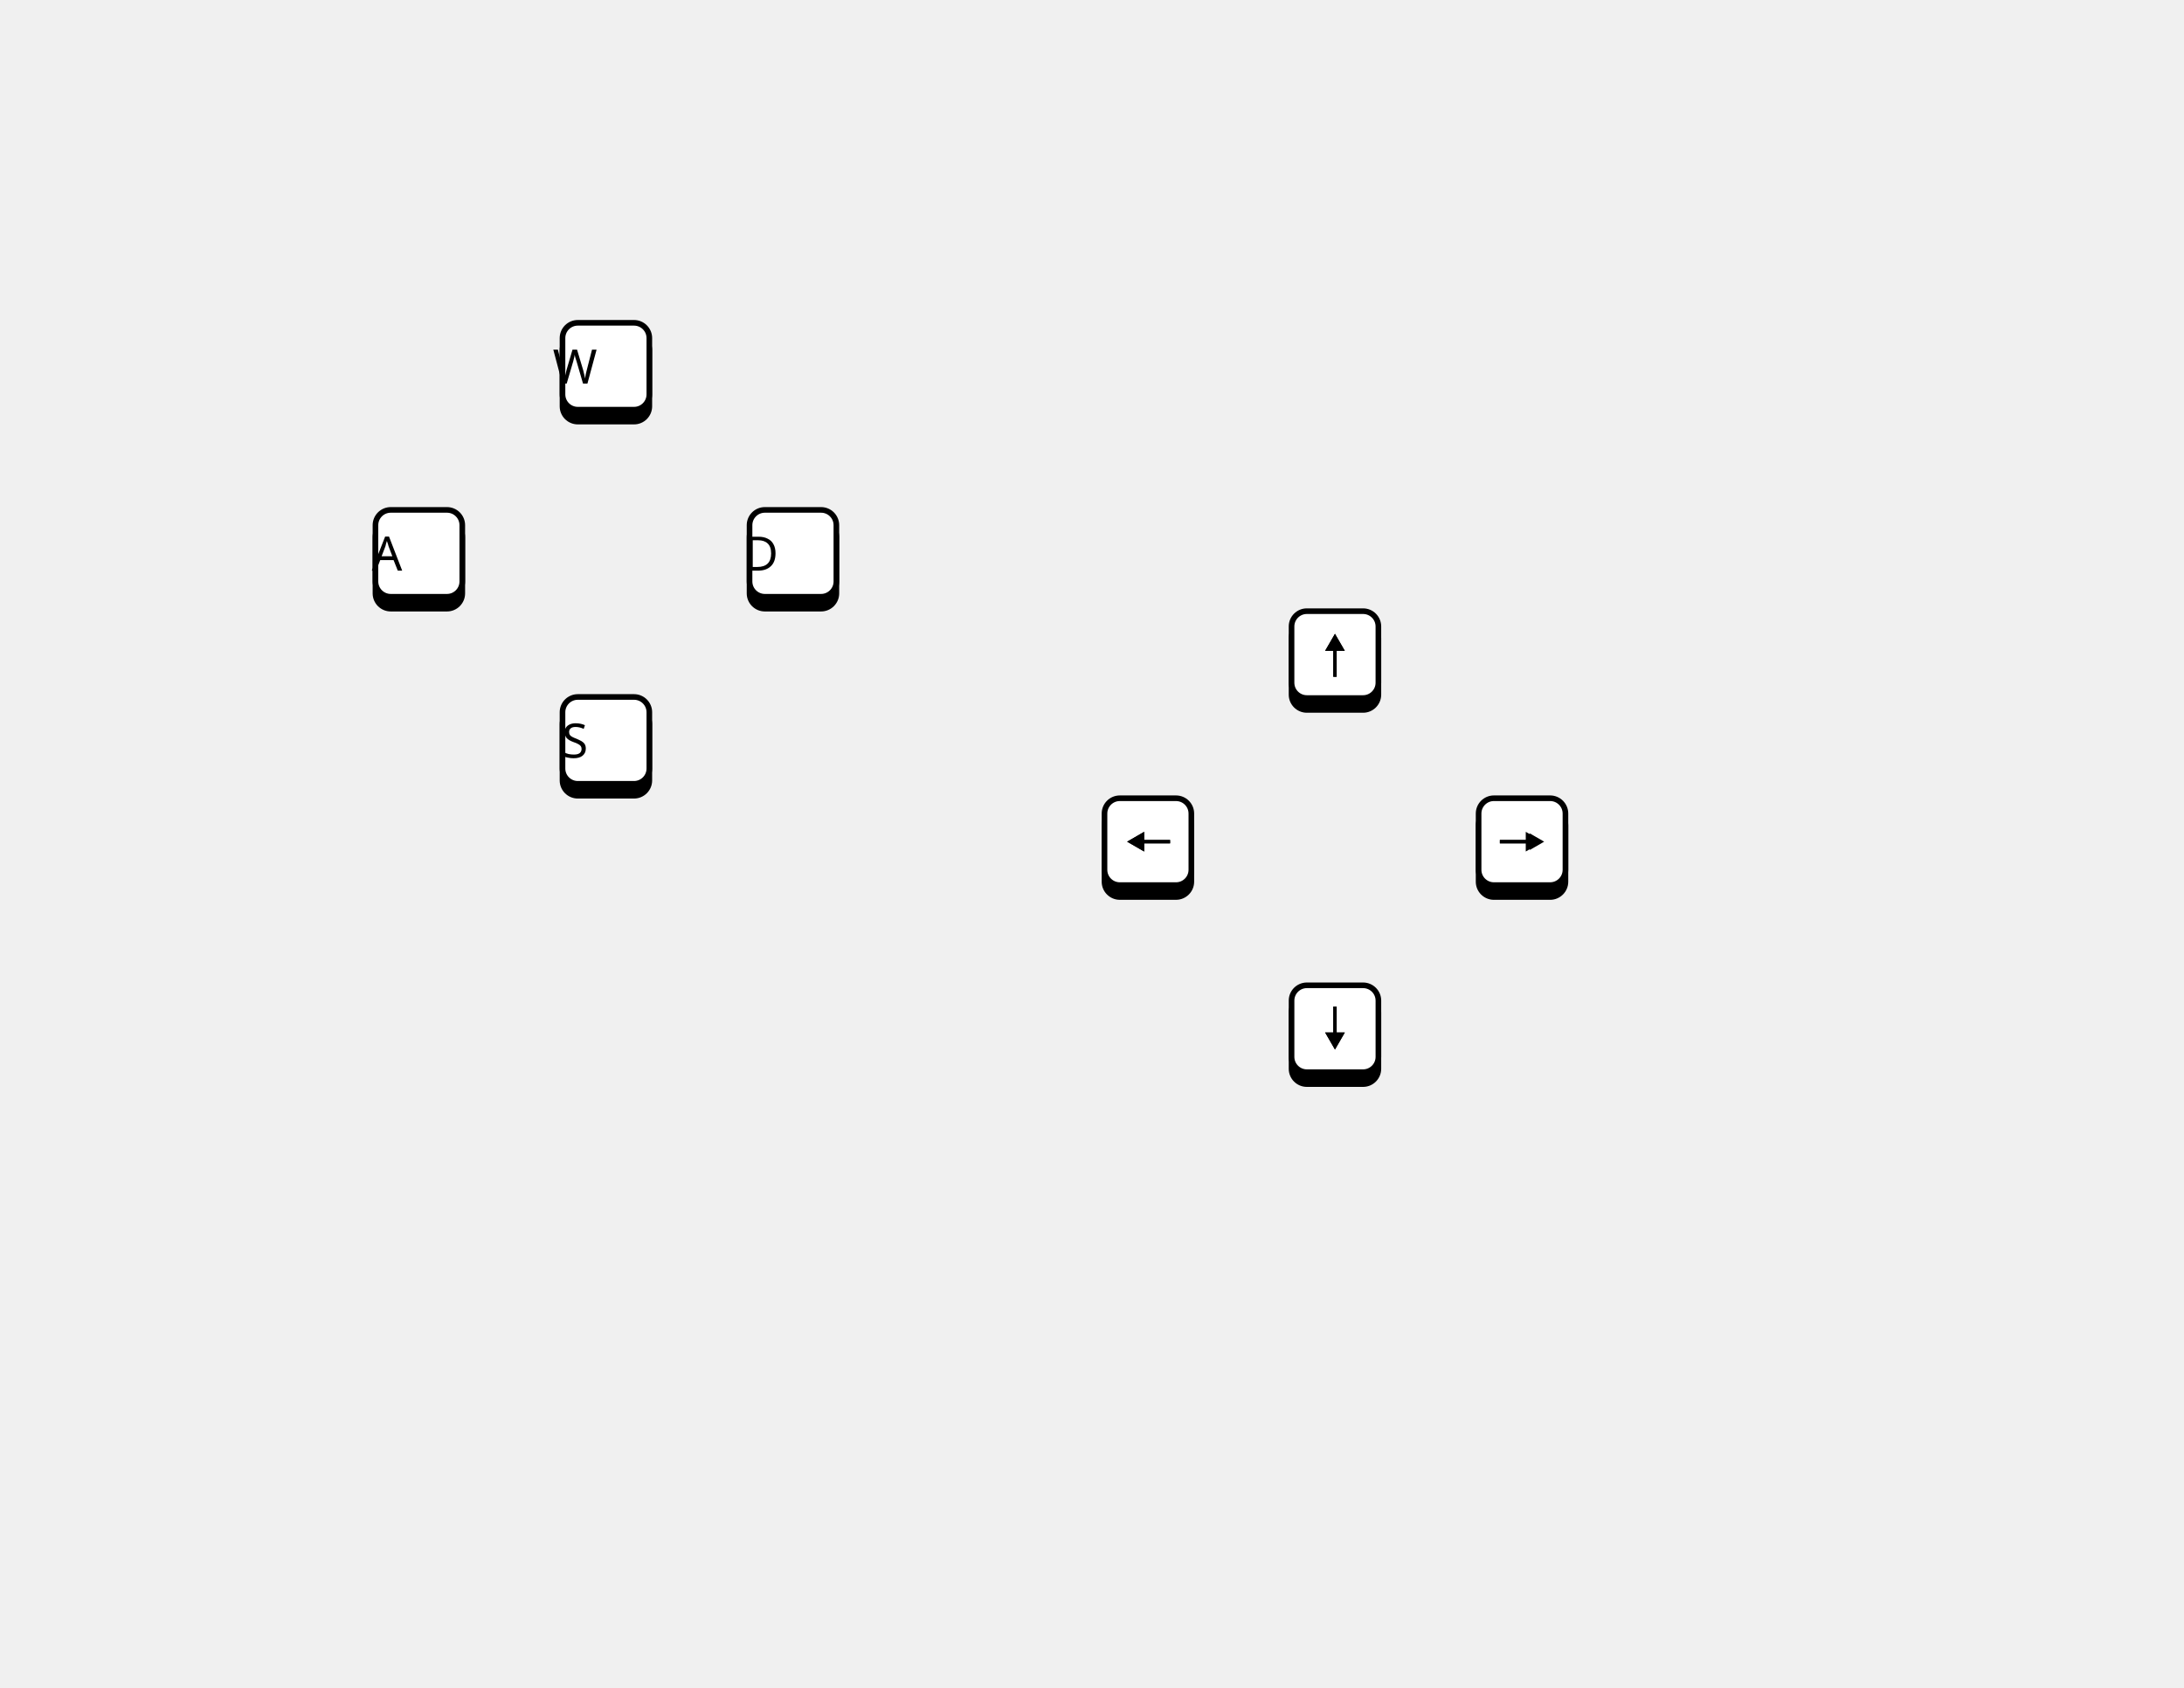
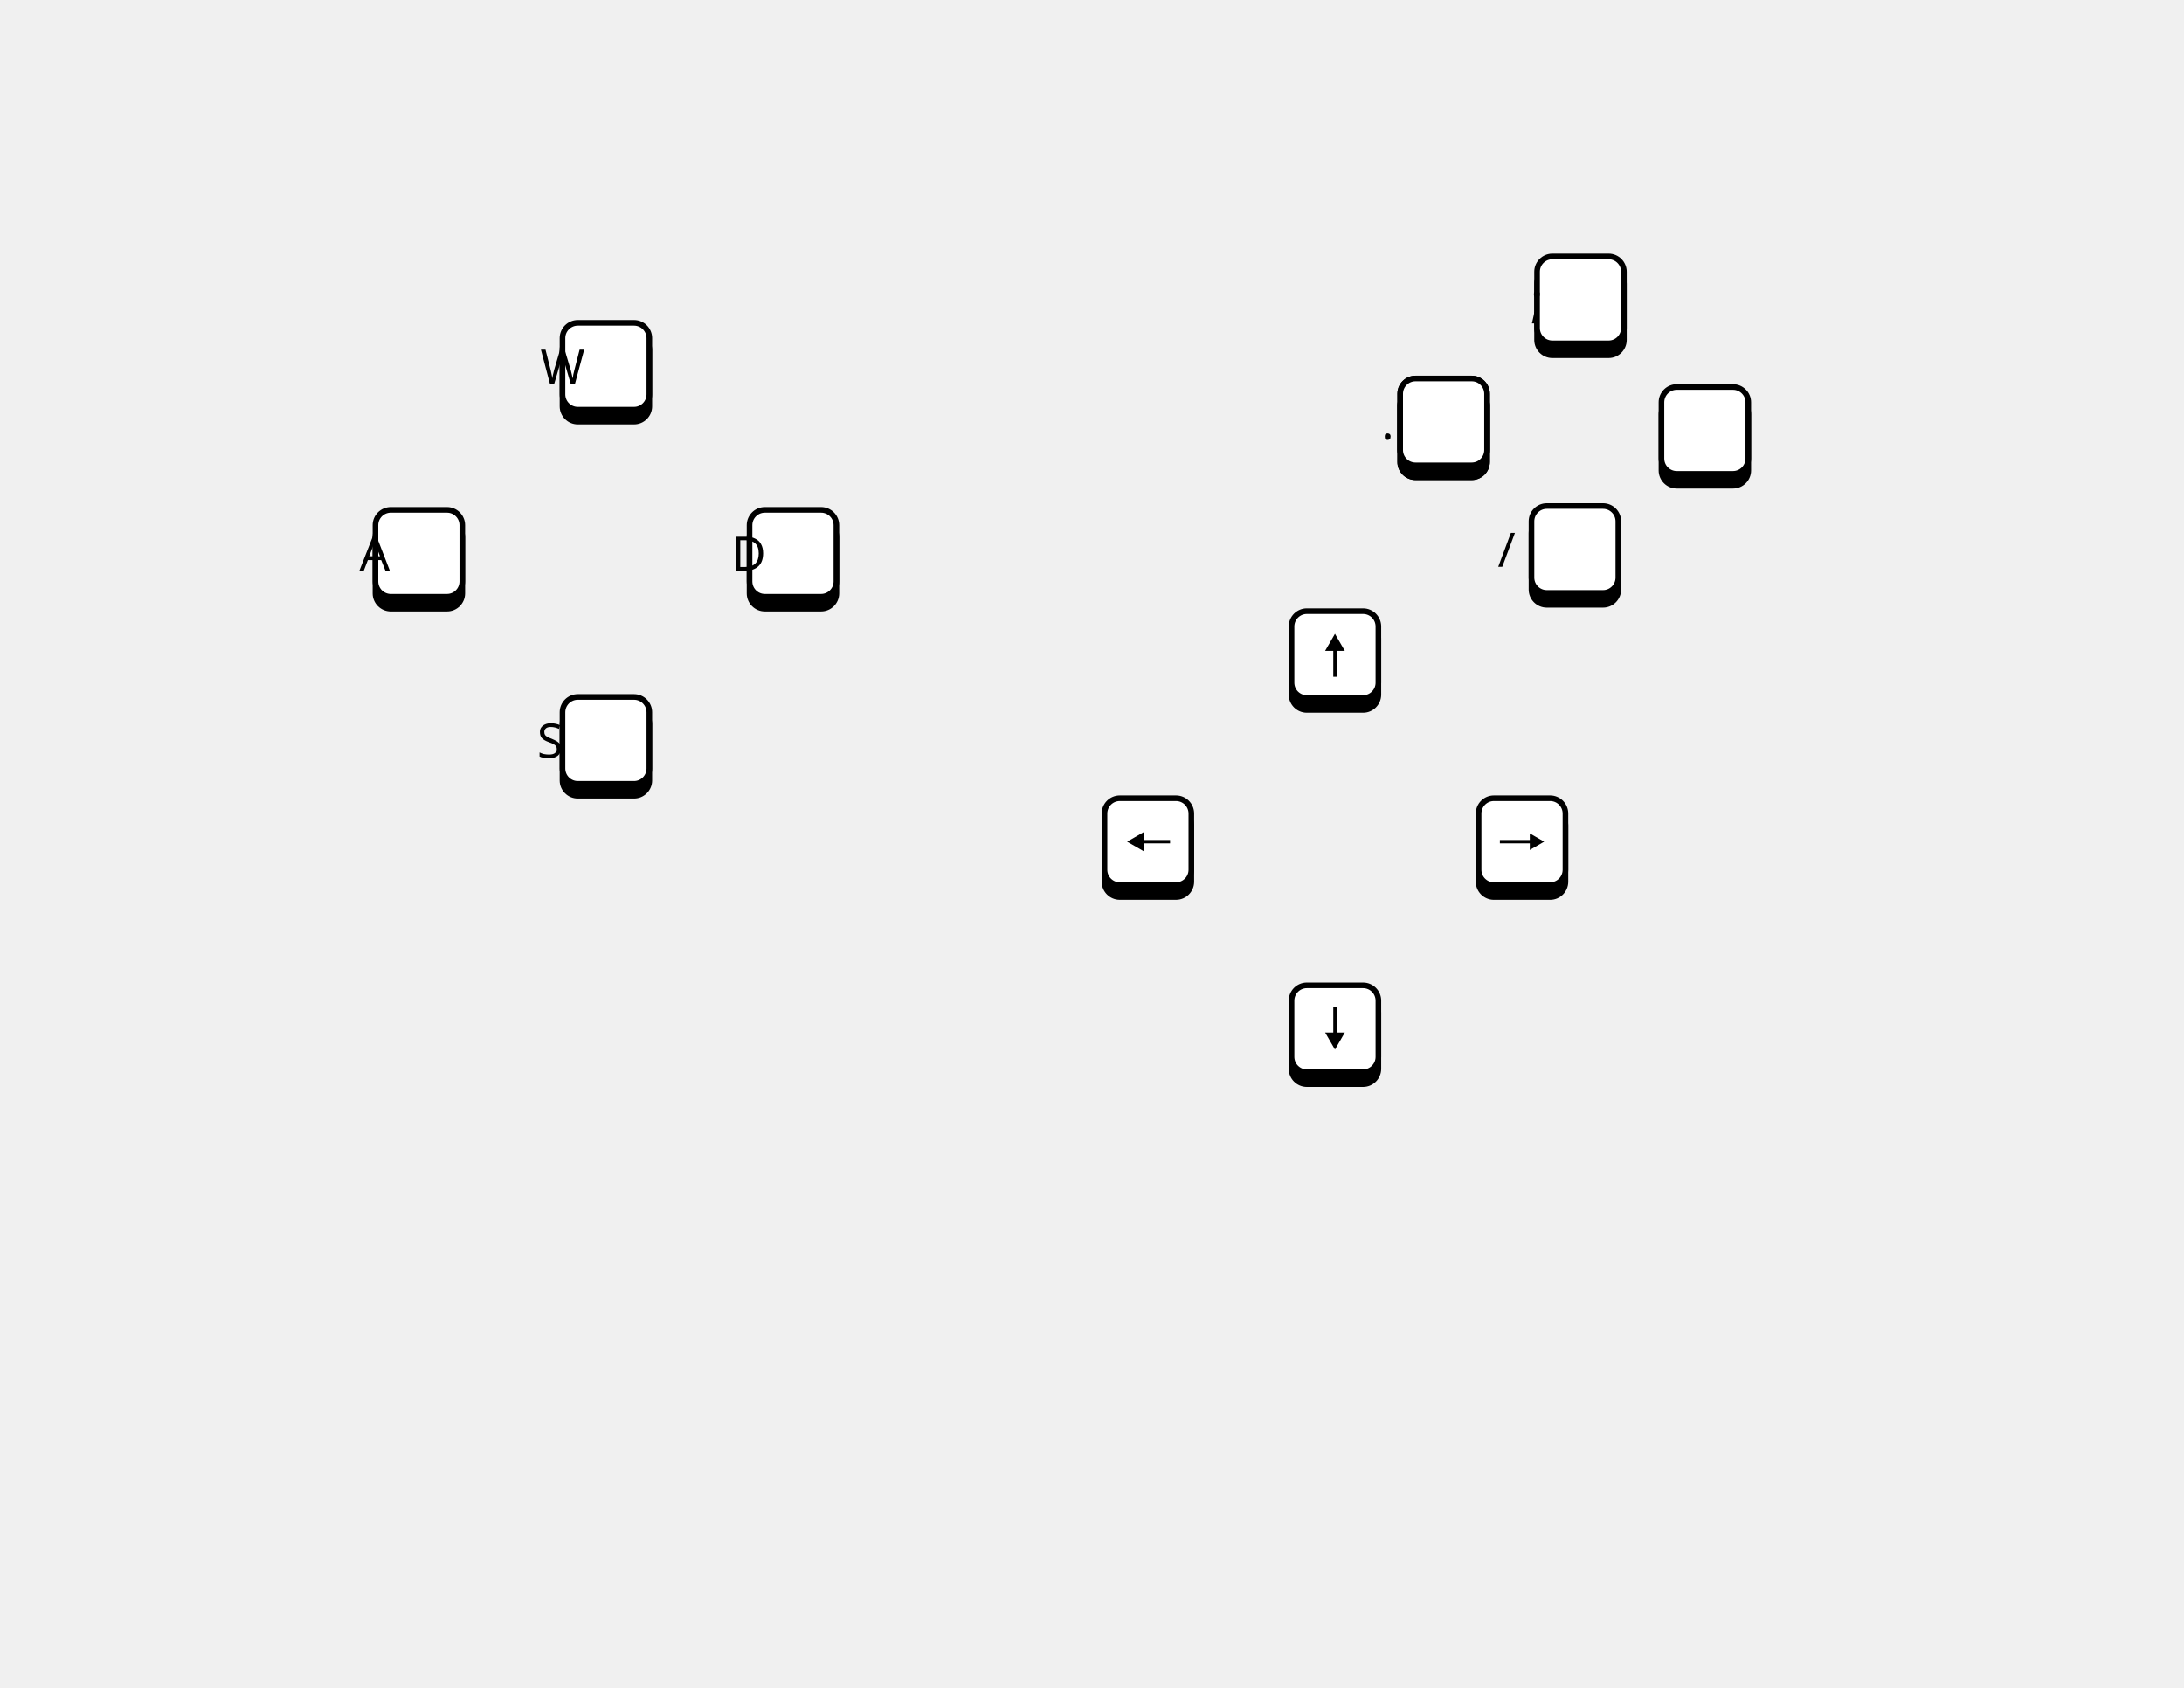
<svg xmlns="http://www.w3.org/2000/svg" width="19.413cm" height="15cm" viewBox="0 0 194.13 150" version="1.1" id="svg8">
  <defs id="defs2">
    <marker orient="auto" refY="0" refX="0" id="marker3181" style="overflow:visible">
      <path id="path3179" d="M 5.77,0 -2.88,5 V -5 Z" style="fill:#000000;fill-opacity:1;fill-rule:evenodd;stroke:#000000;stroke-width:1pt;stroke-opacity:1" transform="scale(-0.4)" />
    </marker>
    <marker orient="auto" refY="0" refX="0" id="marker2627" style="overflow:visible">
      <path id="path2625" d="M 5.77,0 -2.88,5 V -5 Z" style="fill:#000000;fill-opacity:1;fill-rule:evenodd;stroke:#000000;stroke-width:1pt;stroke-opacity:1" transform="scale(-0.4)" />
    </marker>
    <marker orient="auto" refY="0" refX="0" id="TriangleInS" style="overflow:visible">
      <path id="path1049" d="M 5.77,0 -2.88,5 V -5 Z" style="fill:#000000;fill-opacity:1;fill-rule:evenodd;stroke:#000000;stroke-width:1pt;stroke-opacity:1" transform="scale(-0.2)" />
    </marker>
    <marker orient="auto" refY="0" refX="0" id="TriangleInM" style="overflow:visible">
      <path id="path1046" d="M 5.77,0 -2.88,5 V -5 Z" style="fill:#000000;fill-opacity:1;fill-rule:evenodd;stroke:#000000;stroke-width:1pt;stroke-opacity:1" transform="scale(-0.4)" />
    </marker>
    <marker orient="auto" refY="0" refX="0" id="Arrow1Mstart" style="overflow:visible">
      <path id="path916" d="M 0,0 5,-5 -12.5,0 5,5 Z" style="fill:#000000;fill-opacity:1;fill-rule:evenodd;stroke:#000000;stroke-width:1pt;stroke-opacity:1" transform="matrix(0.4,0,0,0.4,4,0)" />
    </marker>
    <marker orient="auto" refY="0" refX="0" id="Arrow1Lstart" style="overflow:visible">
      <path id="path910" d="M 0,0 5,-5 -12.5,0 5,5 Z" style="fill:#000000;fill-opacity:1;fill-rule:evenodd;stroke:#000000;stroke-width:1pt;stroke-opacity:1" transform="matrix(0.8,0,0,0.8,10,0)" />
    </marker>
    <marker style="overflow:visible" id="marker1453-3" refX="0" refY="0" orient="auto">
      <path transform="scale(-0.4)" style="fill:#000000;fill-opacity:1;fill-rule:evenodd;stroke:#000000;stroke-width:1pt;stroke-opacity:1" d="M 5.77,0 -2.88,5 V -5 Z" id="path1451-8" />
    </marker>
  </defs>
  <g id="layer1" transform="translate(0,-147)">
-     <rect ry="1.36" y="176.75" x="49.999" height="7.719" width="7.719" id="rect3924" style="opacity:1;vector-effect:none;fill:#000000;fill-opacity:1;stroke:#000000;stroke-width:0.5;stroke-linecap:butt;stroke-linejoin:miter;stroke-miterlimit:4;stroke-dasharray:none;stroke-dashoffset:0;stroke-opacity:1" />
-     <rect style="opacity:1;vector-effect:none;fill:#000000;fill-opacity:1;stroke:#000000;stroke-width:0.5;stroke-linecap:butt;stroke-linejoin:miter;stroke-miterlimit:4;stroke-dasharray:none;stroke-dashoffset:0;stroke-opacity:1" id="rect3926" width="7.719" height="7.719" x="49.999" y="210.002" ry="1.36" />
-     <rect ry="1.36" y="193.376" x="66.625" height="7.719" width="7.719" id="rect3928" style="opacity:1;vector-effect:none;fill:#000000;fill-opacity:1;stroke:#000000;stroke-width:0.5;stroke-linecap:butt;stroke-linejoin:miter;stroke-miterlimit:4;stroke-dasharray:none;stroke-dashoffset:0;stroke-opacity:1" />
-     <rect style="opacity:1;vector-effect:none;fill:#000000;fill-opacity:1;stroke:#000000;stroke-width:0.5;stroke-linecap:butt;stroke-linejoin:miter;stroke-miterlimit:4;stroke-dasharray:none;stroke-dashoffset:0;stroke-opacity:1" id="rect3930" width="7.719" height="7.719" x="33.373" y="193.376" ry="1.36" />
-     <rect ry="1.36" y="202.377" x="114.802" height="7.719" width="7.719" id="rect3916" style="opacity:1;vector-effect:none;fill:#000000;fill-opacity:1;stroke:#000000;stroke-width:0.5;stroke-linecap:butt;stroke-linejoin:miter;stroke-miterlimit:4;stroke-dasharray:none;stroke-dashoffset:0;stroke-opacity:1" />
-     <rect transform="rotate(90)" style="opacity:1;vector-effect:none;fill:#000000;fill-opacity:1;stroke:#000000;stroke-width:0.5;stroke-linecap:butt;stroke-linejoin:miter;stroke-miterlimit:4;stroke-dasharray:none;stroke-dashoffset:0;stroke-opacity:1" id="rect3918" width="7.719" height="7.719" x="219.004" y="-139.148" ry="1.36" />
-     <rect transform="scale(-1)" ry="1.36" y="-243.349" x="-122.521" height="7.719" width="7.719" id="rect3920" style="opacity:1;vector-effect:none;fill:#000000;fill-opacity:1;stroke:#000000;stroke-width:0.5;stroke-linecap:butt;stroke-linejoin:miter;stroke-miterlimit:4;stroke-dasharray:none;stroke-dashoffset:0;stroke-opacity:1" />
-     <rect transform="rotate(-90)" style="opacity:1;vector-effect:none;fill:#000000;fill-opacity:1;stroke:#000000;stroke-width:0.5;stroke-linecap:butt;stroke-linejoin:miter;stroke-miterlimit:4;stroke-dasharray:none;stroke-dashoffset:0;stroke-opacity:1" id="rect3922" width="7.719" height="7.719" x="-226.722" y="98.176" ry="1.36" />
-     <rect style="opacity:1;vector-effect:none;fill:#ffffff;fill-opacity:1;stroke:#000000;stroke-width:0.5;stroke-linecap:butt;stroke-linejoin:miter;stroke-miterlimit:4;stroke-dasharray:none;stroke-dashoffset:0;stroke-opacity:1" id="rect820" width="7.719" height="7.719" x="49.999" y="175.691" ry="1.36" />
-     <text xml:space="preserve" style="font-style:normal;font-variant:normal;font-weight:normal;font-stretch:normal;font-size:4.233px;line-height:1.25;font-family:sans-serif;-inkscape-font-specification:'sans-serif, Normal';font-variant-ligatures:normal;font-variant-caps:normal;font-variant-numeric:normal;font-feature-settings:normal;text-align:center;letter-spacing:0px;word-spacing:0px;writing-mode:lr-tb;text-anchor:middle;fill:#000000;fill-opacity:1;stroke:none;stroke-width:0.265" x="53.857" y="181.094" id="text848">
-       <tspan id="tspan846" x="53.857" y="181.094" style="font-style:normal;font-variant:normal;font-weight:normal;font-stretch:normal;font-size:4.233px;font-family:sans-serif;-inkscape-font-specification:'sans-serif, Normal';font-variant-ligatures:normal;font-variant-caps:normal;font-variant-numeric:normal;font-feature-settings:normal;text-align:center;writing-mode:lr-tb;text-anchor:middle;fill:#000000;fill-opacity:1;stroke-width:0.265">W</tspan>
-     </text>
-     <rect ry="1.36" y="208.944" x="49.999" height="7.719" width="7.719" id="rect850" style="opacity:1;vector-effect:none;fill:#ffffff;fill-opacity:1;stroke:#000000;stroke-width:0.5;stroke-linecap:butt;stroke-linejoin:miter;stroke-miterlimit:4;stroke-dasharray:none;stroke-dashoffset:0;stroke-opacity:1" />
-     <text id="text854" y="214.346" x="53.857" style="font-style:normal;font-variant:normal;font-weight:normal;font-stretch:normal;font-size:4.233px;line-height:1.25;font-family:sans-serif;-inkscape-font-specification:'sans-serif, Normal';font-variant-ligatures:normal;font-variant-position:normal;font-variant-caps:normal;font-variant-numeric:normal;font-variant-alternates:normal;font-feature-settings:normal;text-indent:0;text-align:center;text-decoration:none;text-decoration-line:none;text-decoration-style:solid;text-decoration-color:#000000;letter-spacing:0px;word-spacing:0px;text-transform:none;writing-mode:lr-tb;direction:ltr;text-orientation:mixed;dominant-baseline:auto;baseline-shift:baseline;text-anchor:middle;white-space:normal;shape-padding:0;opacity:1;vector-effect:none;fill:#000000;fill-opacity:1;stroke:none;stroke-width:0.265;stroke-linecap:butt;stroke-linejoin:miter;stroke-miterlimit:4;stroke-dasharray:none;stroke-dashoffset:0;stroke-opacity:1" xml:space="preserve">
-       <tspan style="font-style:normal;font-variant:normal;font-weight:normal;font-stretch:normal;font-size:4.233px;line-height:1.25;font-family:sans-serif;-inkscape-font-specification:'sans-serif, Normal';font-variant-ligatures:normal;font-variant-position:normal;font-variant-caps:normal;font-variant-numeric:normal;font-variant-alternates:normal;font-feature-settings:normal;text-indent:0;text-align:center;text-decoration:none;text-decoration-line:none;text-decoration-style:solid;text-decoration-color:#000000;letter-spacing:0px;word-spacing:0px;text-transform:none;writing-mode:lr-tb;direction:ltr;text-orientation:mixed;dominant-baseline:auto;baseline-shift:baseline;text-anchor:middle;white-space:normal;shape-padding:0;vector-effect:none;fill:#000000;fill-opacity:1;stroke:none;stroke-width:0.265;stroke-linecap:butt;stroke-linejoin:miter;stroke-miterlimit:4;stroke-dasharray:none;stroke-dashoffset:0;stroke-opacity:1" y="214.346" x="53.857" id="tspan852">S</tspan>
-     </text>
-     <rect style="opacity:1;vector-effect:none;fill:#ffffff;fill-opacity:1;stroke:#000000;stroke-width:0.5;stroke-linecap:butt;stroke-linejoin:miter;stroke-miterlimit:4;stroke-dasharray:none;stroke-dashoffset:0;stroke-opacity:1" id="rect856" width="7.719" height="7.719" x="66.625" y="192.318" ry="1.36" />
-     <text xml:space="preserve" style="font-style:normal;font-variant:normal;font-weight:normal;font-stretch:normal;font-size:4.233px;line-height:1.25;font-family:sans-serif;-inkscape-font-specification:'sans-serif, Normal';font-variant-ligatures:normal;font-variant-position:normal;font-variant-caps:normal;font-variant-numeric:normal;font-variant-alternates:normal;font-feature-settings:normal;text-indent:0;text-align:center;text-decoration:none;text-decoration-line:none;text-decoration-style:solid;text-decoration-color:#000000;letter-spacing:0px;word-spacing:0px;text-transform:none;writing-mode:lr-tb;direction:ltr;text-orientation:mixed;dominant-baseline:auto;baseline-shift:baseline;text-anchor:middle;white-space:normal;shape-padding:0;opacity:1;vector-effect:none;fill:#000000;fill-opacity:1;stroke:none;stroke-width:0.265;stroke-linecap:butt;stroke-linejoin:miter;stroke-miterlimit:4;stroke-dasharray:none;stroke-dashoffset:0;stroke-opacity:1" x="70.401" y="197.72" id="text860">
-       <tspan id="tspan858" x="70.401" y="197.72" style="font-style:normal;font-variant:normal;font-weight:normal;font-stretch:normal;font-size:4.233px;line-height:1.25;font-family:sans-serif;-inkscape-font-specification:'sans-serif, Normal';font-variant-ligatures:normal;font-variant-position:normal;font-variant-caps:normal;font-variant-numeric:normal;font-variant-alternates:normal;font-feature-settings:normal;text-indent:0;text-align:center;text-decoration:none;text-decoration-line:none;text-decoration-style:solid;text-decoration-color:#000000;letter-spacing:0px;word-spacing:0px;text-transform:none;writing-mode:lr-tb;direction:ltr;text-orientation:mixed;dominant-baseline:auto;baseline-shift:baseline;text-anchor:middle;white-space:normal;shape-padding:0;vector-effect:none;fill:#000000;fill-opacity:1;stroke:none;stroke-width:0.265;stroke-linecap:butt;stroke-linejoin:miter;stroke-miterlimit:4;stroke-dasharray:none;stroke-dashoffset:0;stroke-opacity:1">D</tspan>
-     </text>
-     <rect ry="1.36" y="192.318" x="33.373" height="7.719" width="7.719" id="rect862" style="opacity:1;vector-effect:none;fill:#ffffff;fill-opacity:1;stroke:#000000;stroke-width:0.5;stroke-linecap:butt;stroke-linejoin:miter;stroke-miterlimit:4;stroke-dasharray:none;stroke-dashoffset:0;stroke-opacity:1" />
-     <text id="text866" y="197.72" x="37.149" style="font-style:normal;font-variant:normal;font-weight:normal;font-stretch:normal;font-size:4.233px;line-height:1.25;font-family:sans-serif;-inkscape-font-specification:'sans-serif, Normal';font-variant-ligatures:normal;font-variant-position:normal;font-variant-caps:normal;font-variant-numeric:normal;font-variant-alternates:normal;font-feature-settings:normal;text-indent:0;text-align:center;text-decoration:none;text-decoration-line:none;text-decoration-style:solid;text-decoration-color:#000000;letter-spacing:0px;word-spacing:0px;text-transform:none;writing-mode:lr-tb;direction:ltr;text-orientation:mixed;dominant-baseline:auto;baseline-shift:baseline;text-anchor:middle;white-space:normal;shape-padding:0;opacity:1;vector-effect:none;fill:#000000;fill-opacity:1;stroke:none;stroke-width:0.265;stroke-linecap:butt;stroke-linejoin:miter;stroke-miterlimit:4;stroke-dasharray:none;stroke-dashoffset:0;stroke-opacity:1" xml:space="preserve">
-       <tspan style="font-style:normal;font-variant:normal;font-weight:normal;font-stretch:normal;font-size:4.233px;line-height:1.25;font-family:sans-serif;-inkscape-font-specification:'sans-serif, Normal';font-variant-ligatures:normal;font-variant-position:normal;font-variant-caps:normal;font-variant-numeric:normal;font-variant-alternates:normal;font-feature-settings:normal;text-indent:0;text-align:center;text-decoration:none;text-decoration-line:none;text-decoration-style:solid;text-decoration-color:#000000;letter-spacing:0px;word-spacing:0px;text-transform:none;writing-mode:lr-tb;direction:ltr;text-orientation:mixed;dominant-baseline:auto;baseline-shift:baseline;text-anchor:middle;white-space:normal;shape-padding:0;vector-effect:none;fill:#000000;fill-opacity:1;stroke:none;stroke-width:0.265;stroke-linecap:butt;stroke-linejoin:miter;stroke-miterlimit:4;stroke-dasharray:none;stroke-dashoffset:0;stroke-opacity:1" y="197.72" x="37.149" id="tspan864">A</tspan>
-     </text>
-     <rect ry="1.36" y="217.945" x="131.429" height="7.719" width="7.719" id="rect903" style="opacity:1;vector-effect:none;fill:#ffffff;fill-opacity:1;stroke:#000000;stroke-width:0.5;stroke-linecap:butt;stroke-linejoin:miter;stroke-miterlimit:4;stroke-dasharray:none;stroke-dashoffset:0;stroke-opacity:1" />
-     <path style="opacity:1;vector-effect:none;fill:none;fill-opacity:1;stroke:#000000;stroke-width:0.3;stroke-linecap:butt;stroke-linejoin:miter;stroke-miterlimit:4;stroke-dasharray:none;stroke-dashoffset:0;stroke-opacity:1;marker-start:url(#marker2627)" d="m 136.405,221.805 h -3.086" id="path2623" />
-     <g id="g3824">
-       <rect style="opacity:1;vector-effect:none;fill:#ffffff;fill-opacity:1;stroke:#000000;stroke-width:0.5;stroke-linecap:butt;stroke-linejoin:miter;stroke-miterlimit:4;stroke-dasharray:none;stroke-dashoffset:0;stroke-opacity:1" id="rect891" width="7.719" height="7.719" x="114.802" y="201.319" ry="1.36" />
-       <path id="path908" d="m 118.662,204.062 v 3.086" style="opacity:1;vector-effect:none;fill:none;fill-opacity:1;stroke:#000000;stroke-width:0.3;stroke-linecap:butt;stroke-linejoin:miter;stroke-miterlimit:4;stroke-dasharray:none;stroke-dashoffset:0;stroke-opacity:1" />
-       <path style="opacity:1;vector-effect:none;fill:#000000;fill-opacity:1;stroke:none;stroke-width:0.12;stroke-linecap:butt;stroke-linejoin:miter;stroke-miterlimit:4;stroke-dasharray:none;stroke-dashoffset:0;stroke-opacity:1;marker-start:url(#marker1453)" id="path3792" d="m 119.537,204.846 -1.751,0 0.875,-1.516 z" />
+     <g id="g1206">
+       <rect style="opacity:1;vector-effect:none;fill:#000000;fill-opacity:1;stroke:#000000;stroke-width:0.5;stroke-linecap:butt;stroke-linejoin:miter;stroke-miterlimit:4;stroke-dasharray:none;stroke-dashoffset:0;stroke-opacity:1" id="rect3924" width="7.719" height="7.719" x="49.999" y="176.75" ry="1.36" />
+       <rect ry="1.36" y="175.691" x="49.999" height="7.719" width="7.719" id="rect820" style="opacity:1;vector-effect:none;fill:#ffffff;fill-opacity:1;stroke:#000000;stroke-width:0.5;stroke-linecap:butt;stroke-linejoin:miter;stroke-miterlimit:4;stroke-dasharray:none;stroke-dashoffset:0;stroke-opacity:1" />
+       <text id="text848" y="181.094" x="53.857" style="font-style:normal;font-variant:normal;font-weight:normal;font-stretch:normal;font-size:4.233px;line-height:1.25;font-family:sans-serif;-inkscape-font-specification:'sans-serif, Normal';font-variant-ligatures:normal;font-variant-caps:normal;font-variant-numeric:normal;font-feature-settings:normal;text-align:center;letter-spacing:0px;word-spacing:0px;writing-mode:lr-tb;text-anchor:middle;fill:#000000;fill-opacity:1;stroke:none;stroke-width:0.265" xml:space="preserve">
+         <tspan style="font-style:normal;font-variant:normal;font-weight:normal;font-stretch:normal;font-size:4.233px;font-family:sans-serif;-inkscape-font-specification:'sans-serif, Normal';font-variant-ligatures:normal;font-variant-caps:normal;font-variant-numeric:normal;font-feature-settings:normal;text-align:center;writing-mode:lr-tb;text-anchor:middle;fill:#000000;fill-opacity:1;stroke-width:0.265" y="181.094" x="53.857" id="tspan846">W</tspan>
+       </text>
    </g>
-     <g transform="rotate(180,118.6619,221.8047)" id="g3851">
-       <rect style="opacity:1;vector-effect:none;fill:#ffffff;fill-opacity:1;stroke:#000000;stroke-width:0.5;stroke-linecap:butt;stroke-linejoin:miter;stroke-miterlimit:4;stroke-dasharray:none;stroke-dashoffset:0;stroke-opacity:1" id="rect3845" width="7.719" height="7.719" x="114.802" y="201.319" ry="1.36" />
-       <path id="path3847" d="m 118.662,204.062 v 3.086" style="opacity:1;vector-effect:none;fill:none;fill-opacity:1;stroke:#000000;stroke-width:0.3;stroke-linecap:butt;stroke-linejoin:miter;stroke-miterlimit:4;stroke-dasharray:none;stroke-dashoffset:0;stroke-opacity:1" />
-       <path style="opacity:1;vector-effect:none;fill:#000000;fill-opacity:1;stroke:none;stroke-width:0.12;stroke-linecap:butt;stroke-linejoin:miter;stroke-miterlimit:4;stroke-dasharray:none;stroke-dashoffset:0;stroke-opacity:1;marker-start:url(#marker1453)" id="path3849" d="m 119.537,204.846 -1.751,0 0.875,-1.516 z" />
+     <g id="g1400">
+       <g id="g1218">
+         <rect style="opacity:1;vector-effect:none;fill:#000000;fill-opacity:1;stroke:#000000;stroke-width:0.5;stroke-linecap:butt;stroke-linejoin:miter;stroke-miterlimit:4;stroke-dasharray:none;stroke-dashoffset:0;stroke-opacity:1" id="rect3926" width="7.719" height="7.719" x="49.999" y="210.002" ry="1.36" />
+         <rect ry="1.36" y="208.944" x="49.999" height="7.719" width="7.719" id="rect850" style="opacity:1;vector-effect:none;fill:#ffffff;fill-opacity:1;stroke:#000000;stroke-width:0.5;stroke-linecap:butt;stroke-linejoin:miter;stroke-miterlimit:4;stroke-dasharray:none;stroke-dashoffset:0;stroke-opacity:1" />
+         <text id="text854" y="214.346" x="53.857" style="font-style:normal;font-variant:normal;font-weight:normal;font-stretch:normal;font-size:4.233px;line-height:1.25;font-family:sans-serif;-inkscape-font-specification:'sans-serif, Normal';font-variant-ligatures:normal;font-variant-position:normal;font-variant-caps:normal;font-variant-numeric:normal;font-variant-alternates:normal;font-feature-settings:normal;text-indent:0;text-align:center;text-decoration:none;text-decoration-line:none;text-decoration-style:solid;text-decoration-color:#000000;letter-spacing:0px;word-spacing:0px;text-transform:none;writing-mode:lr-tb;direction:ltr;text-orientation:mixed;dominant-baseline:auto;baseline-shift:baseline;text-anchor:middle;white-space:normal;shape-padding:0;opacity:1;vector-effect:none;fill:#000000;fill-opacity:1;stroke:none;stroke-width:0.265;stroke-linecap:butt;stroke-linejoin:miter;stroke-miterlimit:4;stroke-dasharray:none;stroke-dashoffset:0;stroke-opacity:1" xml:space="preserve">
+           <tspan style="font-style:normal;font-variant:normal;font-weight:normal;font-stretch:normal;font-size:4.233px;line-height:1.25;font-family:sans-serif;-inkscape-font-specification:'sans-serif, Normal';font-variant-ligatures:normal;font-variant-position:normal;font-variant-caps:normal;font-variant-numeric:normal;font-variant-alternates:normal;font-feature-settings:normal;text-indent:0;text-align:center;text-decoration:none;text-decoration-line:none;text-decoration-style:solid;text-decoration-color:#000000;letter-spacing:0px;word-spacing:0px;text-transform:none;writing-mode:lr-tb;direction:ltr;text-orientation:mixed;dominant-baseline:auto;baseline-shift:baseline;text-anchor:middle;white-space:normal;shape-padding:0;vector-effect:none;fill:#000000;fill-opacity:1;stroke:none;stroke-width:0.265;stroke-linecap:butt;stroke-linejoin:miter;stroke-miterlimit:4;stroke-dasharray:none;stroke-dashoffset:0;stroke-opacity:1" y="214.346" x="53.857" id="tspan852">S</tspan>
+         </text>
+       </g>
    </g>
-     <g id="g3859" transform="rotate(-90,118.6619,221.8047)">
-       <rect ry="1.36" y="201.319" x="114.802" height="7.719" width="7.719" id="rect3853" style="opacity:1;vector-effect:none;fill:#ffffff;fill-opacity:1;stroke:#000000;stroke-width:0.5;stroke-linecap:butt;stroke-linejoin:miter;stroke-miterlimit:4;stroke-dasharray:none;stroke-dashoffset:0;stroke-opacity:1" />
-       <path style="opacity:1;vector-effect:none;fill:none;fill-opacity:1;stroke:#000000;stroke-width:0.3;stroke-linecap:butt;stroke-linejoin:miter;stroke-miterlimit:4;stroke-dasharray:none;stroke-dashoffset:0;stroke-opacity:1" d="m 118.662,204.062 v 3.086" id="path3855" />
-       <path d="m 119.537,204.846 -1.751,0 0.875,-1.516 z" id="path3857" style="opacity:1;vector-effect:none;fill:#000000;fill-opacity:1;stroke:none;stroke-width:0.12;stroke-linecap:butt;stroke-linejoin:miter;stroke-miterlimit:4;stroke-dasharray:none;stroke-dashoffset:0;stroke-opacity:1;marker-start:url(#marker1453)" />
+     <g id="g1224">
+       <rect style="opacity:1;vector-effect:none;fill:#000000;fill-opacity:1;stroke:#000000;stroke-width:0.5;stroke-linecap:butt;stroke-linejoin:miter;stroke-miterlimit:4;stroke-dasharray:none;stroke-dashoffset:0;stroke-opacity:1" id="rect3928" width="7.719" height="7.719" x="66.625" y="193.376" ry="1.36" />
+       <rect ry="1.36" y="192.318" x="66.625" height="7.719" width="7.719" id="rect856" style="opacity:1;vector-effect:none;fill:#ffffff;fill-opacity:1;stroke:#000000;stroke-width:0.5;stroke-linecap:butt;stroke-linejoin:miter;stroke-miterlimit:4;stroke-dasharray:none;stroke-dashoffset:0;stroke-opacity:1" />
+       <text id="text860" y="197.72" x="70.401" style="font-style:normal;font-variant:normal;font-weight:normal;font-stretch:normal;font-size:4.233px;line-height:1.25;font-family:sans-serif;-inkscape-font-specification:'sans-serif, Normal';font-variant-ligatures:normal;font-variant-position:normal;font-variant-caps:normal;font-variant-numeric:normal;font-variant-alternates:normal;font-feature-settings:normal;text-indent:0;text-align:center;text-decoration:none;text-decoration-line:none;text-decoration-style:solid;text-decoration-color:#000000;letter-spacing:0px;word-spacing:0px;text-transform:none;writing-mode:lr-tb;direction:ltr;text-orientation:mixed;dominant-baseline:auto;baseline-shift:baseline;text-anchor:middle;white-space:normal;shape-padding:0;opacity:1;vector-effect:none;fill:#000000;fill-opacity:1;stroke:none;stroke-width:0.265;stroke-linecap:butt;stroke-linejoin:miter;stroke-miterlimit:4;stroke-dasharray:none;stroke-dashoffset:0;stroke-opacity:1" xml:space="preserve">
+         <tspan style="font-style:normal;font-variant:normal;font-weight:normal;font-stretch:normal;font-size:4.233px;line-height:1.25;font-family:sans-serif;-inkscape-font-specification:'sans-serif, Normal';font-variant-ligatures:normal;font-variant-position:normal;font-variant-caps:normal;font-variant-numeric:normal;font-variant-alternates:normal;font-feature-settings:normal;text-indent:0;text-align:center;text-decoration:none;text-decoration-line:none;text-decoration-style:solid;text-decoration-color:#000000;letter-spacing:0px;word-spacing:0px;text-transform:none;writing-mode:lr-tb;direction:ltr;text-orientation:mixed;dominant-baseline:auto;baseline-shift:baseline;text-anchor:middle;white-space:normal;shape-padding:0;vector-effect:none;fill:#000000;fill-opacity:1;stroke:none;stroke-width:0.265;stroke-linecap:butt;stroke-linejoin:miter;stroke-miterlimit:4;stroke-dasharray:none;stroke-dashoffset:0;stroke-opacity:1" y="197.72" x="70.401" id="tspan858">D</tspan>
+       </text>
    </g>
-     <path id="path3874" d="m 118.662,204.062 v 3.086" style="opacity:1;vector-effect:none;fill:none;fill-opacity:1;stroke:#000000;stroke-width:0.3;stroke-linecap:butt;stroke-linejoin:miter;stroke-miterlimit:4;stroke-dasharray:none;stroke-dashoffset:0;stroke-opacity:1" />
-     <path style="opacity:1;vector-effect:none;fill:#000000;fill-opacity:1;stroke:none;stroke-width:0.12;stroke-linecap:butt;stroke-linejoin:miter;stroke-miterlimit:4;stroke-dasharray:none;stroke-dashoffset:0;stroke-opacity:1;marker-start:url(#marker1453)" id="path3876" d="m 119.537,204.846 -1.751,0 0.875,-1.516 z" />
-     <path style="opacity:1;vector-effect:none;fill:none;fill-opacity:1;stroke:#000000;stroke-width:0.3;stroke-linecap:butt;stroke-linejoin:miter;stroke-miterlimit:4;stroke-dasharray:none;stroke-dashoffset:0;stroke-opacity:1" d="m 136.405,221.805 h -3.086" id="path3882" />
-     <path d="m 119.537,204.846 -1.751,0 0.875,-1.516 z" id="path3884" style="opacity:1;vector-effect:none;fill:#000000;fill-opacity:1;stroke:none;stroke-width:0.12;stroke-linecap:butt;stroke-linejoin:miter;stroke-miterlimit:4;stroke-dasharray:none;stroke-dashoffset:0;stroke-opacity:1;marker-start:url(#marker1453)" transform="rotate(90,118.6619,221.8047)" />
-     <path id="path3890" d="m 118.662,239.548 v -3.086" style="opacity:1;vector-effect:none;fill:none;fill-opacity:1;stroke:#000000;stroke-width:0.3;stroke-linecap:butt;stroke-linejoin:miter;stroke-miterlimit:4;stroke-dasharray:none;stroke-dashoffset:0;stroke-opacity:1" />
-     <path style="opacity:1;vector-effect:none;fill:#000000;fill-opacity:1;stroke:none;stroke-width:0.12;stroke-linecap:butt;stroke-linejoin:miter;stroke-miterlimit:4;stroke-dasharray:none;stroke-dashoffset:0;stroke-opacity:1;marker-start:url(#marker1453)" id="path3892" d="m -117.787,-238.763 -1.751,0 0.875,-1.516 z" transform="scale(-1)" />
-     <path style="opacity:1;vector-effect:none;fill:none;fill-opacity:1;stroke:#000000;stroke-width:0.3;stroke-linecap:butt;stroke-linejoin:miter;stroke-miterlimit:4;stroke-dasharray:none;stroke-dashoffset:0;stroke-opacity:1" d="m 100.919,221.805 h 3.086" id="path3898" />
-     <path d="m 119.537,204.846 -1.751,0 0.875,-1.516 z" id="path3900" style="opacity:1;vector-effect:none;fill:#000000;fill-opacity:1;stroke:none;stroke-width:0.12;stroke-linecap:butt;stroke-linejoin:miter;stroke-miterlimit:4;stroke-dasharray:none;stroke-dashoffset:0;stroke-opacity:1;marker-start:url(#marker1453)" transform="rotate(-90,118.6619,221.8047)" />
+     <g id="g1212">
+       <rect ry="1.36" y="193.376" x="33.373" height="7.719" width="7.719" id="rect3930" style="opacity:1;vector-effect:none;fill:#000000;fill-opacity:1;stroke:#000000;stroke-width:0.5;stroke-linecap:butt;stroke-linejoin:miter;stroke-miterlimit:4;stroke-dasharray:none;stroke-dashoffset:0;stroke-opacity:1" />
+       <rect style="opacity:1;vector-effect:none;fill:#ffffff;fill-opacity:1;stroke:#000000;stroke-width:0.5;stroke-linecap:butt;stroke-linejoin:miter;stroke-miterlimit:4;stroke-dasharray:none;stroke-dashoffset:0;stroke-opacity:1" id="rect862" width="7.719" height="7.719" x="33.373" y="192.318" ry="1.36" />
+       <text xml:space="preserve" style="font-style:normal;font-variant:normal;font-weight:normal;font-stretch:normal;font-size:4.233px;line-height:1.25;font-family:sans-serif;-inkscape-font-specification:'sans-serif, Normal';font-variant-ligatures:normal;font-variant-position:normal;font-variant-caps:normal;font-variant-numeric:normal;font-variant-alternates:normal;font-feature-settings:normal;text-indent:0;text-align:center;text-decoration:none;text-decoration-line:none;text-decoration-style:solid;text-decoration-color:#000000;letter-spacing:0px;word-spacing:0px;text-transform:none;writing-mode:lr-tb;direction:ltr;text-orientation:mixed;dominant-baseline:auto;baseline-shift:baseline;text-anchor:middle;white-space:normal;shape-padding:0;opacity:1;vector-effect:none;fill:#000000;fill-opacity:1;stroke:none;stroke-width:0.265;stroke-linecap:butt;stroke-linejoin:miter;stroke-miterlimit:4;stroke-dasharray:none;stroke-dashoffset:0;stroke-opacity:1" x="37.149" y="197.72" id="text866">
+         <tspan id="tspan864" x="37.149" y="197.72" style="font-style:normal;font-variant:normal;font-weight:normal;font-stretch:normal;font-size:4.233px;line-height:1.25;font-family:sans-serif;-inkscape-font-specification:'sans-serif, Normal';font-variant-ligatures:normal;font-variant-position:normal;font-variant-caps:normal;font-variant-numeric:normal;font-variant-alternates:normal;font-feature-settings:normal;text-indent:0;text-align:center;text-decoration:none;text-decoration-line:none;text-decoration-style:solid;text-decoration-color:#000000;letter-spacing:0px;word-spacing:0px;text-transform:none;writing-mode:lr-tb;direction:ltr;text-orientation:mixed;dominant-baseline:auto;baseline-shift:baseline;text-anchor:middle;white-space:normal;shape-padding:0;vector-effect:none;fill:#000000;fill-opacity:1;stroke:none;stroke-width:0.265;stroke-linecap:butt;stroke-linejoin:miter;stroke-miterlimit:4;stroke-dasharray:none;stroke-dashoffset:0;stroke-opacity:1">A</tspan>
+       </text>
+     </g>
+     <g id="g1194">
+       <rect ry="1.36" y="-139.148" x="219.004" height="7.719" width="7.719" id="rect3918" style="opacity:1;vector-effect:none;fill:#000000;fill-opacity:1;stroke:#000000;stroke-width:0.5;stroke-linecap:butt;stroke-linejoin:miter;stroke-miterlimit:4;stroke-dasharray:none;stroke-dashoffset:0;stroke-opacity:1" transform="rotate(90)" />
+       <rect style="opacity:1;vector-effect:none;fill:#ffffff;fill-opacity:1;stroke:#000000;stroke-width:0.5;stroke-linecap:butt;stroke-linejoin:miter;stroke-miterlimit:4;stroke-dasharray:none;stroke-dashoffset:0;stroke-opacity:1" id="rect903" width="7.719" height="7.719" x="131.429" y="217.945" ry="1.36" />
+       <path id="path2623" d="m 136.405,221.805 h -3.086" style="opacity:1;vector-effect:none;fill:none;fill-opacity:1;stroke:#000000;stroke-width:0.3;stroke-linecap:butt;stroke-linejoin:miter;stroke-miterlimit:4;stroke-dasharray:none;stroke-dashoffset:0;stroke-opacity:1;marker-start:url(#marker2627)" />
+     </g>
+     <g id="g1386">
+       <g id="g1177">
+         <rect ry="1.36" y="202.377" x="114.802" height="7.719" width="7.719" id="rect3916" style="opacity:1;vector-effect:none;fill:#000000;fill-opacity:1;stroke:#000000;stroke-width:0.5;stroke-linecap:butt;stroke-linejoin:miter;stroke-miterlimit:4;stroke-dasharray:none;stroke-dashoffset:0;stroke-opacity:1" />
+         <rect ry="1.36" y="201.319" x="114.802" height="7.719" width="7.719" id="rect891" style="opacity:1;vector-effect:none;fill:#ffffff;fill-opacity:1;stroke:#000000;stroke-width:0.5;stroke-linecap:butt;stroke-linejoin:miter;stroke-miterlimit:4;stroke-dasharray:none;stroke-dashoffset:0;stroke-opacity:1" />
+         <path style="opacity:1;vector-effect:none;fill:none;fill-opacity:1;stroke:#000000;stroke-width:0.3;stroke-linecap:butt;stroke-linejoin:miter;stroke-miterlimit:4;stroke-dasharray:none;stroke-dashoffset:0;stroke-opacity:1" d="m 118.662,204.062 v 3.086" id="path908" />
+         <path d="m 119.537,204.846 -1.751,0 0.875,-1.516 z" id="path3792" style="opacity:1;vector-effect:none;fill:#000000;fill-opacity:1;stroke:none;stroke-width:0.12;stroke-linecap:butt;stroke-linejoin:miter;stroke-miterlimit:4;stroke-dasharray:none;stroke-dashoffset:0;stroke-opacity:1;marker-start:url(#marker1453)" />
+       </g>
+     </g>
+     <g id="g1183">
+       <rect style="opacity:1;vector-effect:none;fill:#000000;fill-opacity:1;stroke:#000000;stroke-width:0.5;stroke-linecap:butt;stroke-linejoin:miter;stroke-miterlimit:4;stroke-dasharray:none;stroke-dashoffset:0;stroke-opacity:1" id="rect3920" width="7.719" height="7.719" x="-122.521" y="-243.349" ry="1.36" transform="scale(-1)" />
+       <rect transform="scale(-1)" style="opacity:1;vector-effect:none;fill:#ffffff;fill-opacity:1;stroke:#000000;stroke-width:0.5;stroke-linecap:butt;stroke-linejoin:miter;stroke-miterlimit:4;stroke-dasharray:none;stroke-dashoffset:0;stroke-opacity:1" id="rect3845" width="7.719" height="7.719" x="-122.521" y="-242.29" ry="1.36" />
+       <path id="path3847" d="m 118.662,239.548 v -3.086" style="opacity:1;vector-effect:none;fill:none;fill-opacity:1;stroke:#000000;stroke-width:0.3;stroke-linecap:butt;stroke-linejoin:miter;stroke-miterlimit:4;stroke-dasharray:none;stroke-dashoffset:0;stroke-opacity:1" />
+       <path transform="scale(-1)" style="opacity:1;vector-effect:none;fill:#000000;fill-opacity:1;stroke:none;stroke-width:0.12;stroke-linecap:butt;stroke-linejoin:miter;stroke-miterlimit:4;stroke-dasharray:none;stroke-dashoffset:0;stroke-opacity:1;marker-start:url(#marker1453)" id="path3849" d="m -117.787,-238.763 -1.751,0 0.875,-1.516 z" />
+     </g>
+     <g id="g1393">
+       <g id="g1200">
+         <rect transform="rotate(-90)" style="opacity:1;vector-effect:none;fill:#000000;fill-opacity:1;stroke:#000000;stroke-width:0.5;stroke-linecap:butt;stroke-linejoin:miter;stroke-miterlimit:4;stroke-dasharray:none;stroke-dashoffset:0;stroke-opacity:1" id="rect3922" width="7.719" height="7.719" x="-226.722" y="98.176" ry="1.36" />
+         <rect style="opacity:1;vector-effect:none;fill:#ffffff;fill-opacity:1;stroke:#000000;stroke-width:0.5;stroke-linecap:butt;stroke-linejoin:miter;stroke-miterlimit:4;stroke-dasharray:none;stroke-dashoffset:0;stroke-opacity:1" id="rect3853" width="7.719" height="7.719" x="-225.664" y="98.176" ry="1.36" transform="rotate(-90)" />
+         <path id="path3855" d="m 100.919,221.805 h 3.086" style="opacity:1;vector-effect:none;fill:none;fill-opacity:1;stroke:#000000;stroke-width:0.3;stroke-linecap:butt;stroke-linejoin:miter;stroke-miterlimit:4;stroke-dasharray:none;stroke-dashoffset:0;stroke-opacity:1" />
+         <path style="opacity:1;vector-effect:none;fill:#000000;fill-opacity:1;stroke:none;stroke-width:0.12;stroke-linecap:butt;stroke-linejoin:miter;stroke-miterlimit:4;stroke-dasharray:none;stroke-dashoffset:0;stroke-opacity:1;marker-start:url(#marker1453)" id="path3857" d="m 119.537,204.846 -1.751,0 0.875,-1.516 z" transform="rotate(-90,118.6619,221.8047)" />
+       </g>
+     </g>
+     <g id="g1379">
+       <rect ry="1.36" y="181.696" x="124.459" height="7.719" width="7.719" id="rect943" style="opacity:1;vector-effect:none;fill:#000000;fill-opacity:1;stroke:#000000;stroke-width:0.5;stroke-linecap:butt;stroke-linejoin:miter;stroke-miterlimit:4;stroke-dasharray:none;stroke-dashoffset:0;stroke-opacity:1" />
+       <rect ry="1.36" y="180.638" x="124.459" height="7.719" width="7.719" id="rect945" style="opacity:1;vector-effect:none;fill:#ffffff;fill-opacity:1;stroke:#000000;stroke-width:0.5;stroke-linecap:butt;stroke-linejoin:miter;stroke-miterlimit:4;stroke-dasharray:none;stroke-dashoffset:0;stroke-opacity:1" />
+       <g transform="translate(0,-11.1585)" id="g1268">
+         <rect ry="1.36" y="192.854" x="124.459" height="7.719" width="7.719" id="rect1226" style="opacity:1;vector-effect:none;fill:#000000;fill-opacity:1;stroke:#000000;stroke-width:0.5;stroke-linecap:butt;stroke-linejoin:miter;stroke-miterlimit:4;stroke-dasharray:none;stroke-dashoffset:0;stroke-opacity:1" />
+         <rect ry="1.36" y="191.796" x="124.459" height="7.719" width="7.719" id="rect1228" style="opacity:1;vector-effect:none;fill:#ffffff;fill-opacity:1;stroke:#000000;stroke-width:0.5;stroke-linecap:butt;stroke-linejoin:miter;stroke-miterlimit:4;stroke-dasharray:none;stroke-dashoffset:0;stroke-opacity:1" />
+         <text xml:space="preserve" style="font-style:normal;font-variant:normal;font-weight:normal;font-stretch:normal;font-size:4.233px;line-height:1.25;font-family:sans-serif;-inkscape-font-specification:'sans-serif, Normal';font-variant-ligatures:normal;font-variant-position:normal;font-variant-caps:normal;font-variant-numeric:normal;font-variant-alternates:normal;font-feature-settings:normal;text-indent:0;text-align:center;text-decoration:none;text-decoration-line:none;text-decoration-style:solid;text-decoration-color:#000000;letter-spacing:0px;word-spacing:0px;text-transform:none;writing-mode:lr-tb;direction:ltr;text-orientation:mixed;dominant-baseline:auto;baseline-shift:baseline;text-anchor:middle;white-space:normal;shape-padding:0;opacity:1;vector-effect:none;fill:#000000;fill-opacity:1;stroke:none;stroke-width:0.265;stroke-linecap:butt;stroke-linejoin:miter;stroke-miterlimit:4;stroke-dasharray:none;stroke-dashoffset:0;stroke-opacity:1" x="128.297" y="197.197" id="text854-5">
+           <tspan id="tspan852-9" x="128.297" y="197.197" style="font-style:normal;font-variant:normal;font-weight:normal;font-stretch:normal;font-size:4.233px;line-height:1.25;font-family:sans-serif;-inkscape-font-specification:'sans-serif, Normal';font-variant-ligatures:normal;font-variant-position:normal;font-variant-caps:normal;font-variant-numeric:normal;font-variant-alternates:normal;font-feature-settings:normal;text-indent:0;text-align:center;text-decoration:none;text-decoration-line:none;text-decoration-style:solid;text-decoration-color:#000000;letter-spacing:0px;word-spacing:0px;text-transform:none;writing-mode:lr-tb;direction:ltr;text-orientation:mixed;dominant-baseline:auto;baseline-shift:baseline;text-anchor:middle;white-space:normal;shape-padding:0;vector-effect:none;fill:#000000;fill-opacity:1;stroke:none;stroke-width:0.265;stroke-linecap:butt;stroke-linejoin:miter;stroke-miterlimit:4;stroke-dasharray:none;stroke-dashoffset:0;stroke-opacity:1">.</tspan>
+         </text>
+       </g>
+     </g>
+     <g id="g1370">
+       <g id="g1362">
+         <g id="g1284" transform="translate(11.67001,0.1807832)">
+           <rect ry="1.36" y="192.854" x="124.459" height="7.719" width="7.719" id="rect1270" style="opacity:1;vector-effect:none;fill:#000000;fill-opacity:1;stroke:#000000;stroke-width:0.5;stroke-linecap:butt;stroke-linejoin:miter;stroke-miterlimit:4;stroke-dasharray:none;stroke-dashoffset:0;stroke-opacity:1" />
+           <rect ry="1.36" y="191.796" x="124.459" height="7.719" width="7.719" id="rect1272" style="opacity:1;vector-effect:none;fill:#ffffff;fill-opacity:1;stroke:#000000;stroke-width:0.5;stroke-linecap:butt;stroke-linejoin:miter;stroke-miterlimit:4;stroke-dasharray:none;stroke-dashoffset:0;stroke-opacity:1" />
+           <text xml:space="preserve" style="font-style:normal;font-variant:normal;font-weight:normal;font-stretch:normal;font-size:4.233px;line-height:1.25;font-family:sans-serif;-inkscape-font-specification:'sans-serif, Normal';font-variant-ligatures:normal;font-variant-position:normal;font-variant-caps:normal;font-variant-numeric:normal;font-variant-alternates:normal;font-feature-settings:normal;text-indent:0;text-align:center;text-decoration:none;text-decoration-line:none;text-decoration-style:solid;text-decoration-color:#000000;letter-spacing:0px;word-spacing:0px;text-transform:none;writing-mode:lr-tb;direction:ltr;text-orientation:mixed;dominant-baseline:auto;baseline-shift:baseline;text-anchor:middle;white-space:normal;shape-padding:0;opacity:1;vector-effect:none;fill:#000000;fill-opacity:1;stroke:none;stroke-width:0.265;stroke-linecap:butt;stroke-linejoin:miter;stroke-miterlimit:4;stroke-dasharray:none;stroke-dashoffset:0;stroke-opacity:1" x="128.297" y="197.197" id="text1276">
+             <tspan id="tspan1274" x="128.297" y="197.197" style="font-style:normal;font-variant:normal;font-weight:normal;font-stretch:normal;font-size:4.233px;line-height:1.25;font-family:sans-serif;-inkscape-font-specification:'sans-serif, Normal';font-variant-ligatures:normal;font-variant-position:normal;font-variant-caps:normal;font-variant-numeric:normal;font-variant-alternates:normal;font-feature-settings:normal;text-indent:0;text-align:center;text-decoration:none;text-decoration-line:none;text-decoration-style:solid;text-decoration-color:#000000;letter-spacing:0px;word-spacing:0px;text-transform:none;writing-mode:lr-tb;direction:ltr;text-orientation:mixed;dominant-baseline:auto;baseline-shift:baseline;text-anchor:middle;white-space:normal;shape-padding:0;vector-effect:none;fill:#000000;fill-opacity:1;stroke:none;stroke-width:0.265;stroke-linecap:butt;stroke-linejoin:miter;stroke-miterlimit:4;stroke-dasharray:none;stroke-dashoffset:0;stroke-opacity:1">/</tspan>
+           </text>
+         </g>
+       </g>
+     </g>
+     <g id="g1355">
+       <rect style="opacity:1;vector-effect:none;fill:#000000;fill-opacity:1;stroke:#000000;stroke-width:0.5;stroke-linecap:butt;stroke-linejoin:miter;stroke-miterlimit:4;stroke-dasharray:none;stroke-dashoffset:0;stroke-opacity:1" id="rect1286" width="7.719" height="7.719" x="147.681" y="182.452" ry="1.36" />
+       <rect style="opacity:1;vector-effect:none;fill:#ffffff;fill-opacity:1;stroke:#000000;stroke-width:0.5;stroke-linecap:butt;stroke-linejoin:miter;stroke-miterlimit:4;stroke-dasharray:none;stroke-dashoffset:0;stroke-opacity:1" id="rect1288" width="7.719" height="7.719" x="147.681" y="181.394" ry="1.36" />
+       <text id="text1292" y="186.794" x="151.519" style="font-style:normal;font-variant:normal;font-weight:normal;font-stretch:normal;font-size:4.233px;line-height:1.25;font-family:sans-serif;-inkscape-font-specification:'sans-serif, Normal';font-variant-ligatures:normal;font-variant-position:normal;font-variant-caps:normal;font-variant-numeric:normal;font-variant-alternates:normal;font-feature-settings:normal;text-indent:0;text-align:center;text-decoration:none;text-decoration-line:none;text-decoration-style:solid;text-decoration-color:#000000;letter-spacing:0px;word-spacing:0px;text-transform:none;writing-mode:lr-tb;direction:ltr;text-orientation:mixed;dominant-baseline:auto;baseline-shift:baseline;text-anchor:middle;white-space:normal;shape-padding:0;opacity:1;vector-effect:none;fill:#000000;fill-opacity:1;stroke:none;stroke-width:0.265;stroke-linecap:butt;stroke-linejoin:miter;stroke-miterlimit:4;stroke-dasharray:none;stroke-dashoffset:0;stroke-opacity:1" xml:space="preserve">
+         <tspan style="font-style:normal;font-variant:normal;font-weight:normal;font-stretch:normal;font-size:4.233px;line-height:1.25;font-family:sans-serif;-inkscape-font-specification:'sans-serif, Normal';font-variant-ligatures:normal;font-variant-position:normal;font-variant-caps:normal;font-variant-numeric:normal;font-variant-alternates:normal;font-feature-settings:normal;text-indent:0;text-align:center;text-decoration:none;text-decoration-line:none;text-decoration-style:solid;text-decoration-color:#000000;letter-spacing:0px;word-spacing:0px;text-transform:none;writing-mode:lr-tb;direction:ltr;text-orientation:mixed;dominant-baseline:auto;baseline-shift:baseline;text-anchor:middle;white-space:normal;shape-padding:0;vector-effect:none;fill:#000000;fill-opacity:1;stroke:none;stroke-width:0.265;stroke-linecap:butt;stroke-linejoin:miter;stroke-miterlimit:4;stroke-dasharray:none;stroke-dashoffset:0;stroke-opacity:1" y="186.794" x="151.519" id="tspan1290">'</tspan>
+       </text>
+     </g>
+     <g id="g1349">
+       <rect ry="1.36" y="170.853" x="136.625" height="7.719" width="7.719" id="rect1296" style="opacity:1;vector-effect:none;fill:#000000;fill-opacity:1;stroke:#000000;stroke-width:0.5;stroke-linecap:butt;stroke-linejoin:miter;stroke-miterlimit:4;stroke-dasharray:none;stroke-dashoffset:0;stroke-opacity:1" />
+       <rect ry="1.36" y="169.794" x="136.625" height="7.719" width="7.719" id="rect1298" style="opacity:1;vector-effect:none;fill:#ffffff;fill-opacity:1;stroke:#000000;stroke-width:0.5;stroke-linecap:butt;stroke-linejoin:miter;stroke-miterlimit:4;stroke-dasharray:none;stroke-dashoffset:0;stroke-opacity:1" />
+       <text xml:space="preserve" style="font-style:normal;font-variant:normal;font-weight:normal;font-stretch:normal;font-size:4.233px;line-height:1.25;font-family:sans-serif;-inkscape-font-specification:'sans-serif, Normal';font-variant-ligatures:normal;font-variant-position:normal;font-variant-caps:normal;font-variant-numeric:normal;font-variant-alternates:normal;font-feature-settings:normal;text-indent:0;text-align:center;text-decoration:none;text-decoration-line:none;text-decoration-style:solid;text-decoration-color:#000000;letter-spacing:0px;word-spacing:0px;text-transform:none;writing-mode:lr-tb;direction:ltr;text-orientation:mixed;dominant-baseline:auto;baseline-shift:baseline;text-anchor:middle;white-space:normal;shape-padding:0;opacity:1;vector-effect:none;fill:#000000;fill-opacity:1;stroke:none;stroke-width:0.265;stroke-linecap:butt;stroke-linejoin:miter;stroke-miterlimit:4;stroke-dasharray:none;stroke-dashoffset:0;stroke-opacity:1" x="140.463" y="175.195" id="text1302">
+         <tspan id="tspan1300" x="140.463" y="175.195" style="font-style:normal;font-variant:normal;font-weight:normal;font-stretch:normal;font-size:4.233px;line-height:1.25;font-family:sans-serif;-inkscape-font-specification:'sans-serif, Normal';font-variant-ligatures:normal;font-variant-position:normal;font-variant-caps:normal;font-variant-numeric:normal;font-variant-alternates:normal;font-feature-settings:normal;text-indent:0;text-align:center;text-decoration:none;text-decoration-line:none;text-decoration-style:solid;text-decoration-color:#000000;letter-spacing:0px;word-spacing:0px;text-transform:none;writing-mode:lr-tb;direction:ltr;text-orientation:mixed;dominant-baseline:auto;baseline-shift:baseline;text-anchor:middle;white-space:normal;shape-padding:0;vector-effect:none;fill:#000000;fill-opacity:1;stroke:none;stroke-width:0.265;stroke-linecap:butt;stroke-linejoin:miter;stroke-miterlimit:4;stroke-dasharray:none;stroke-dashoffset:0;stroke-opacity:1">;</tspan>
+       </text>
+     </g>
  </g>
</svg>
